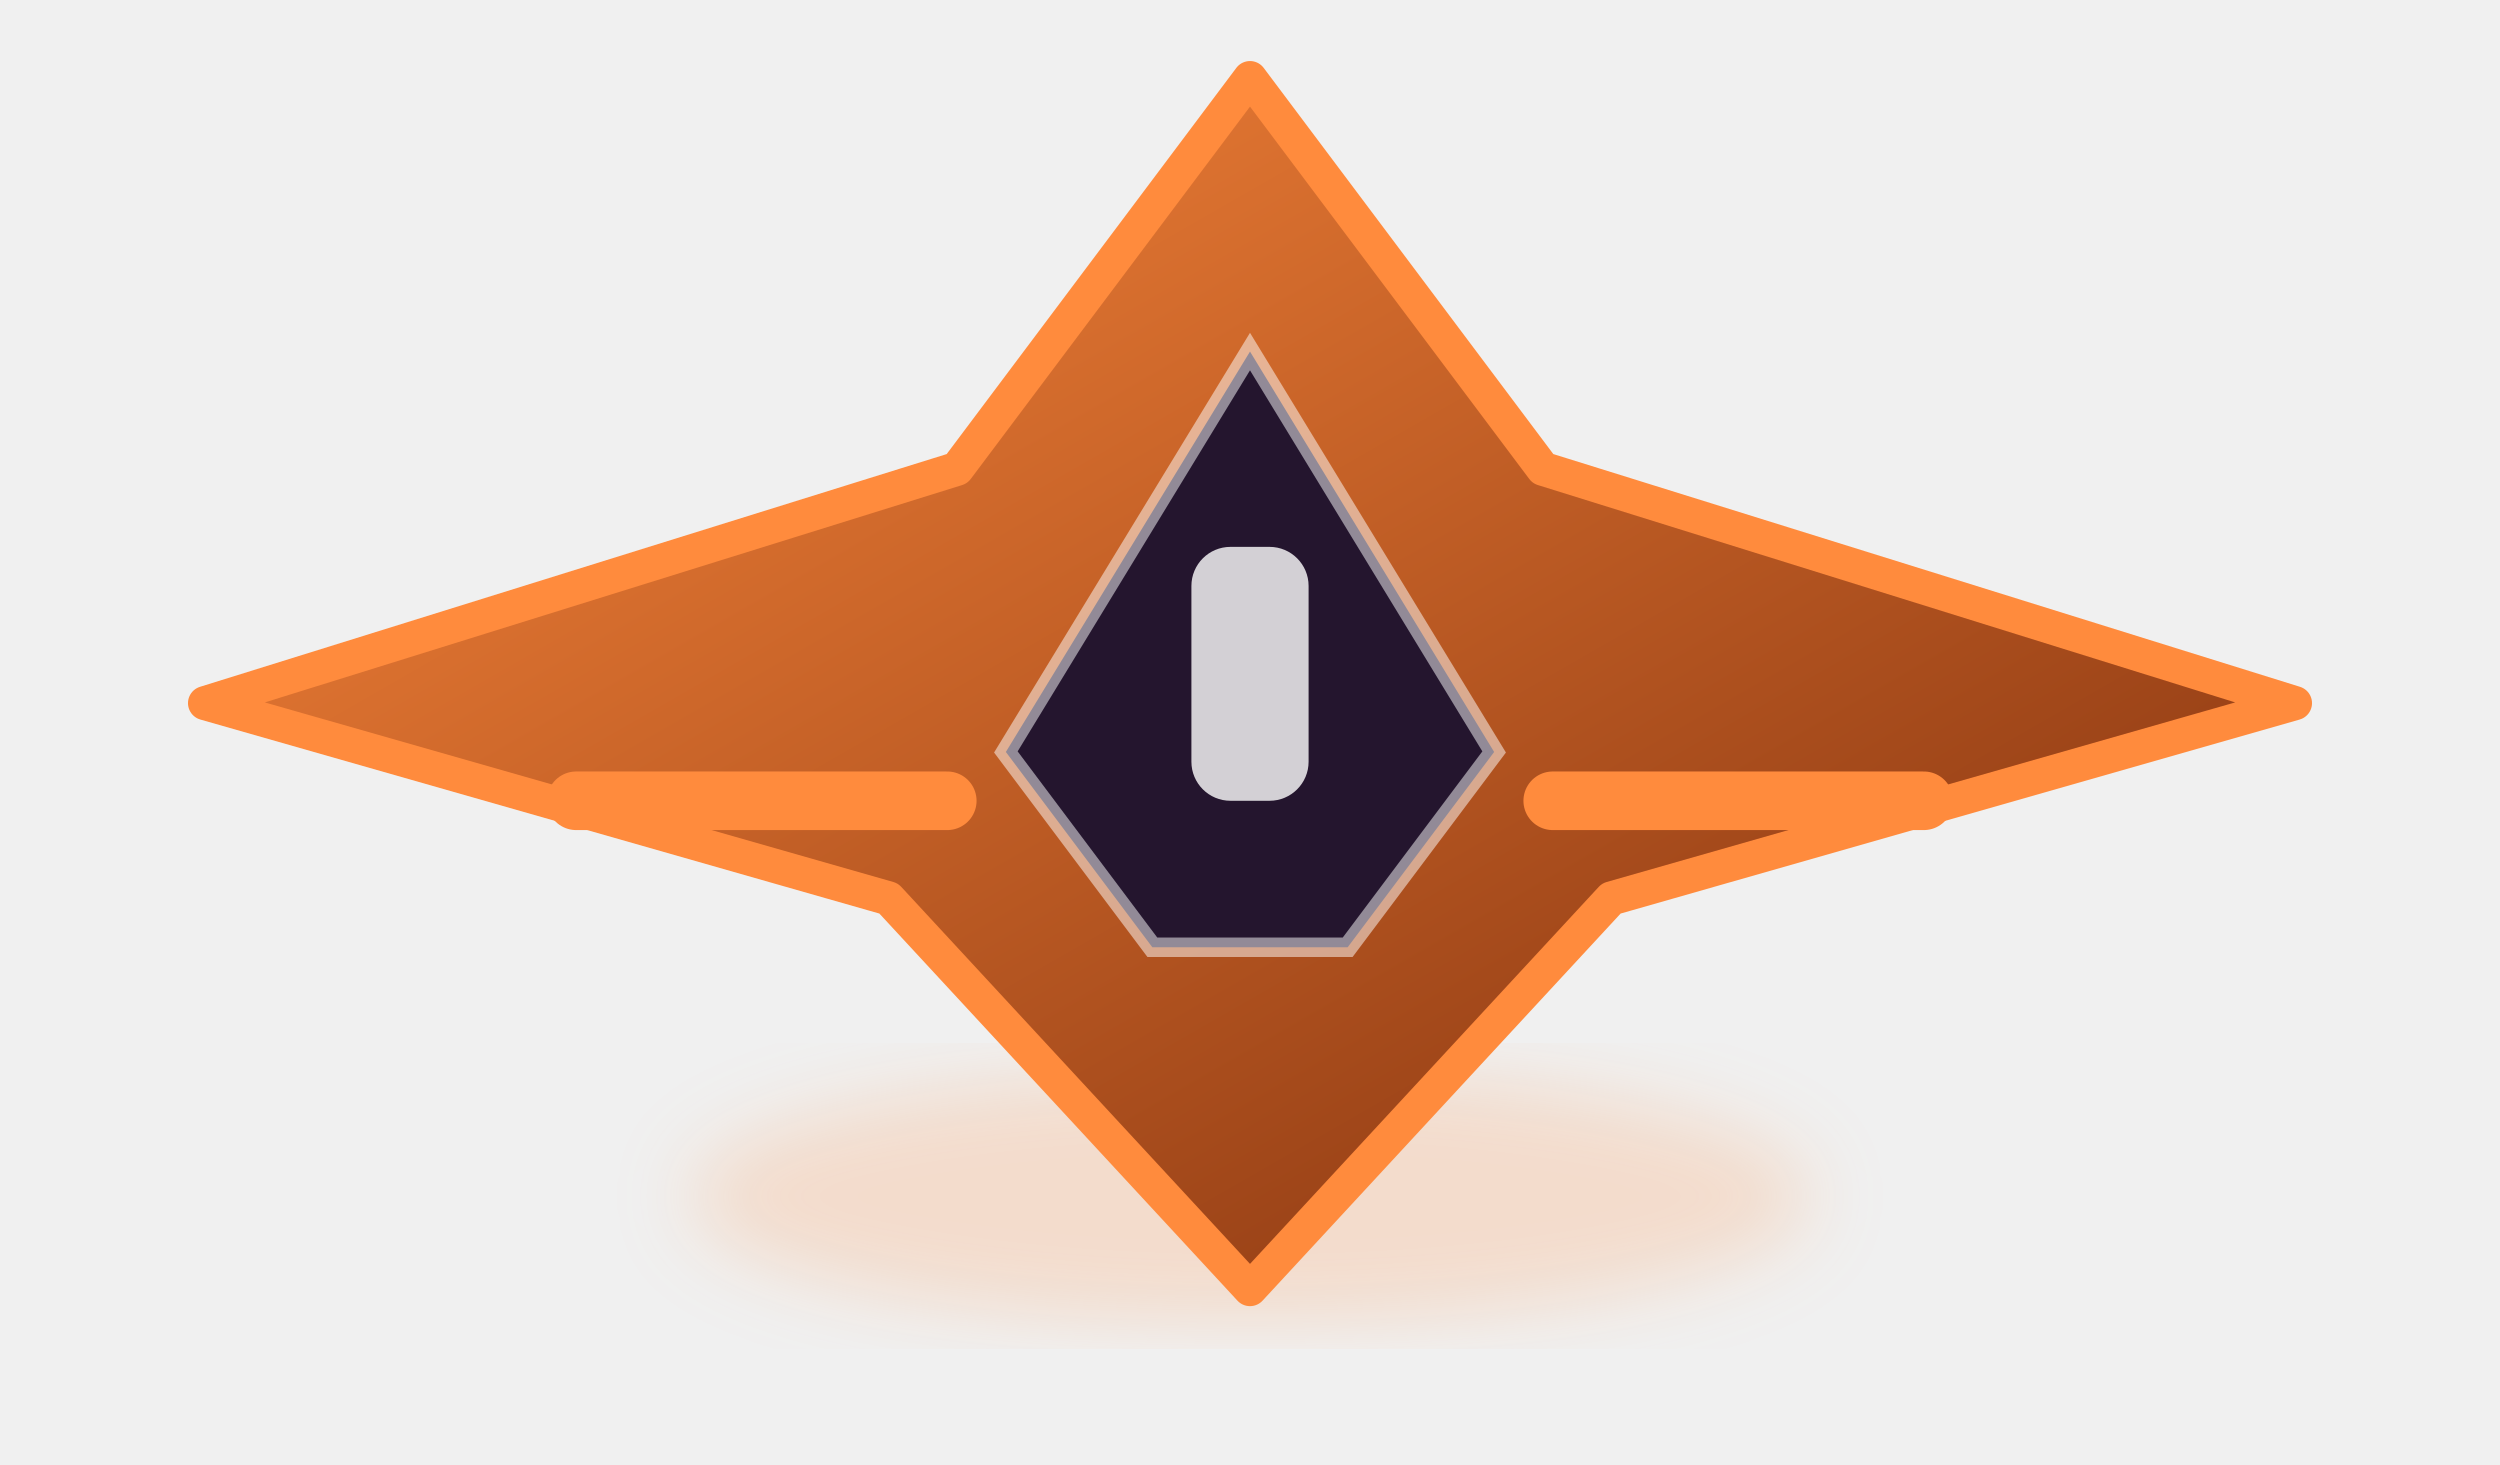
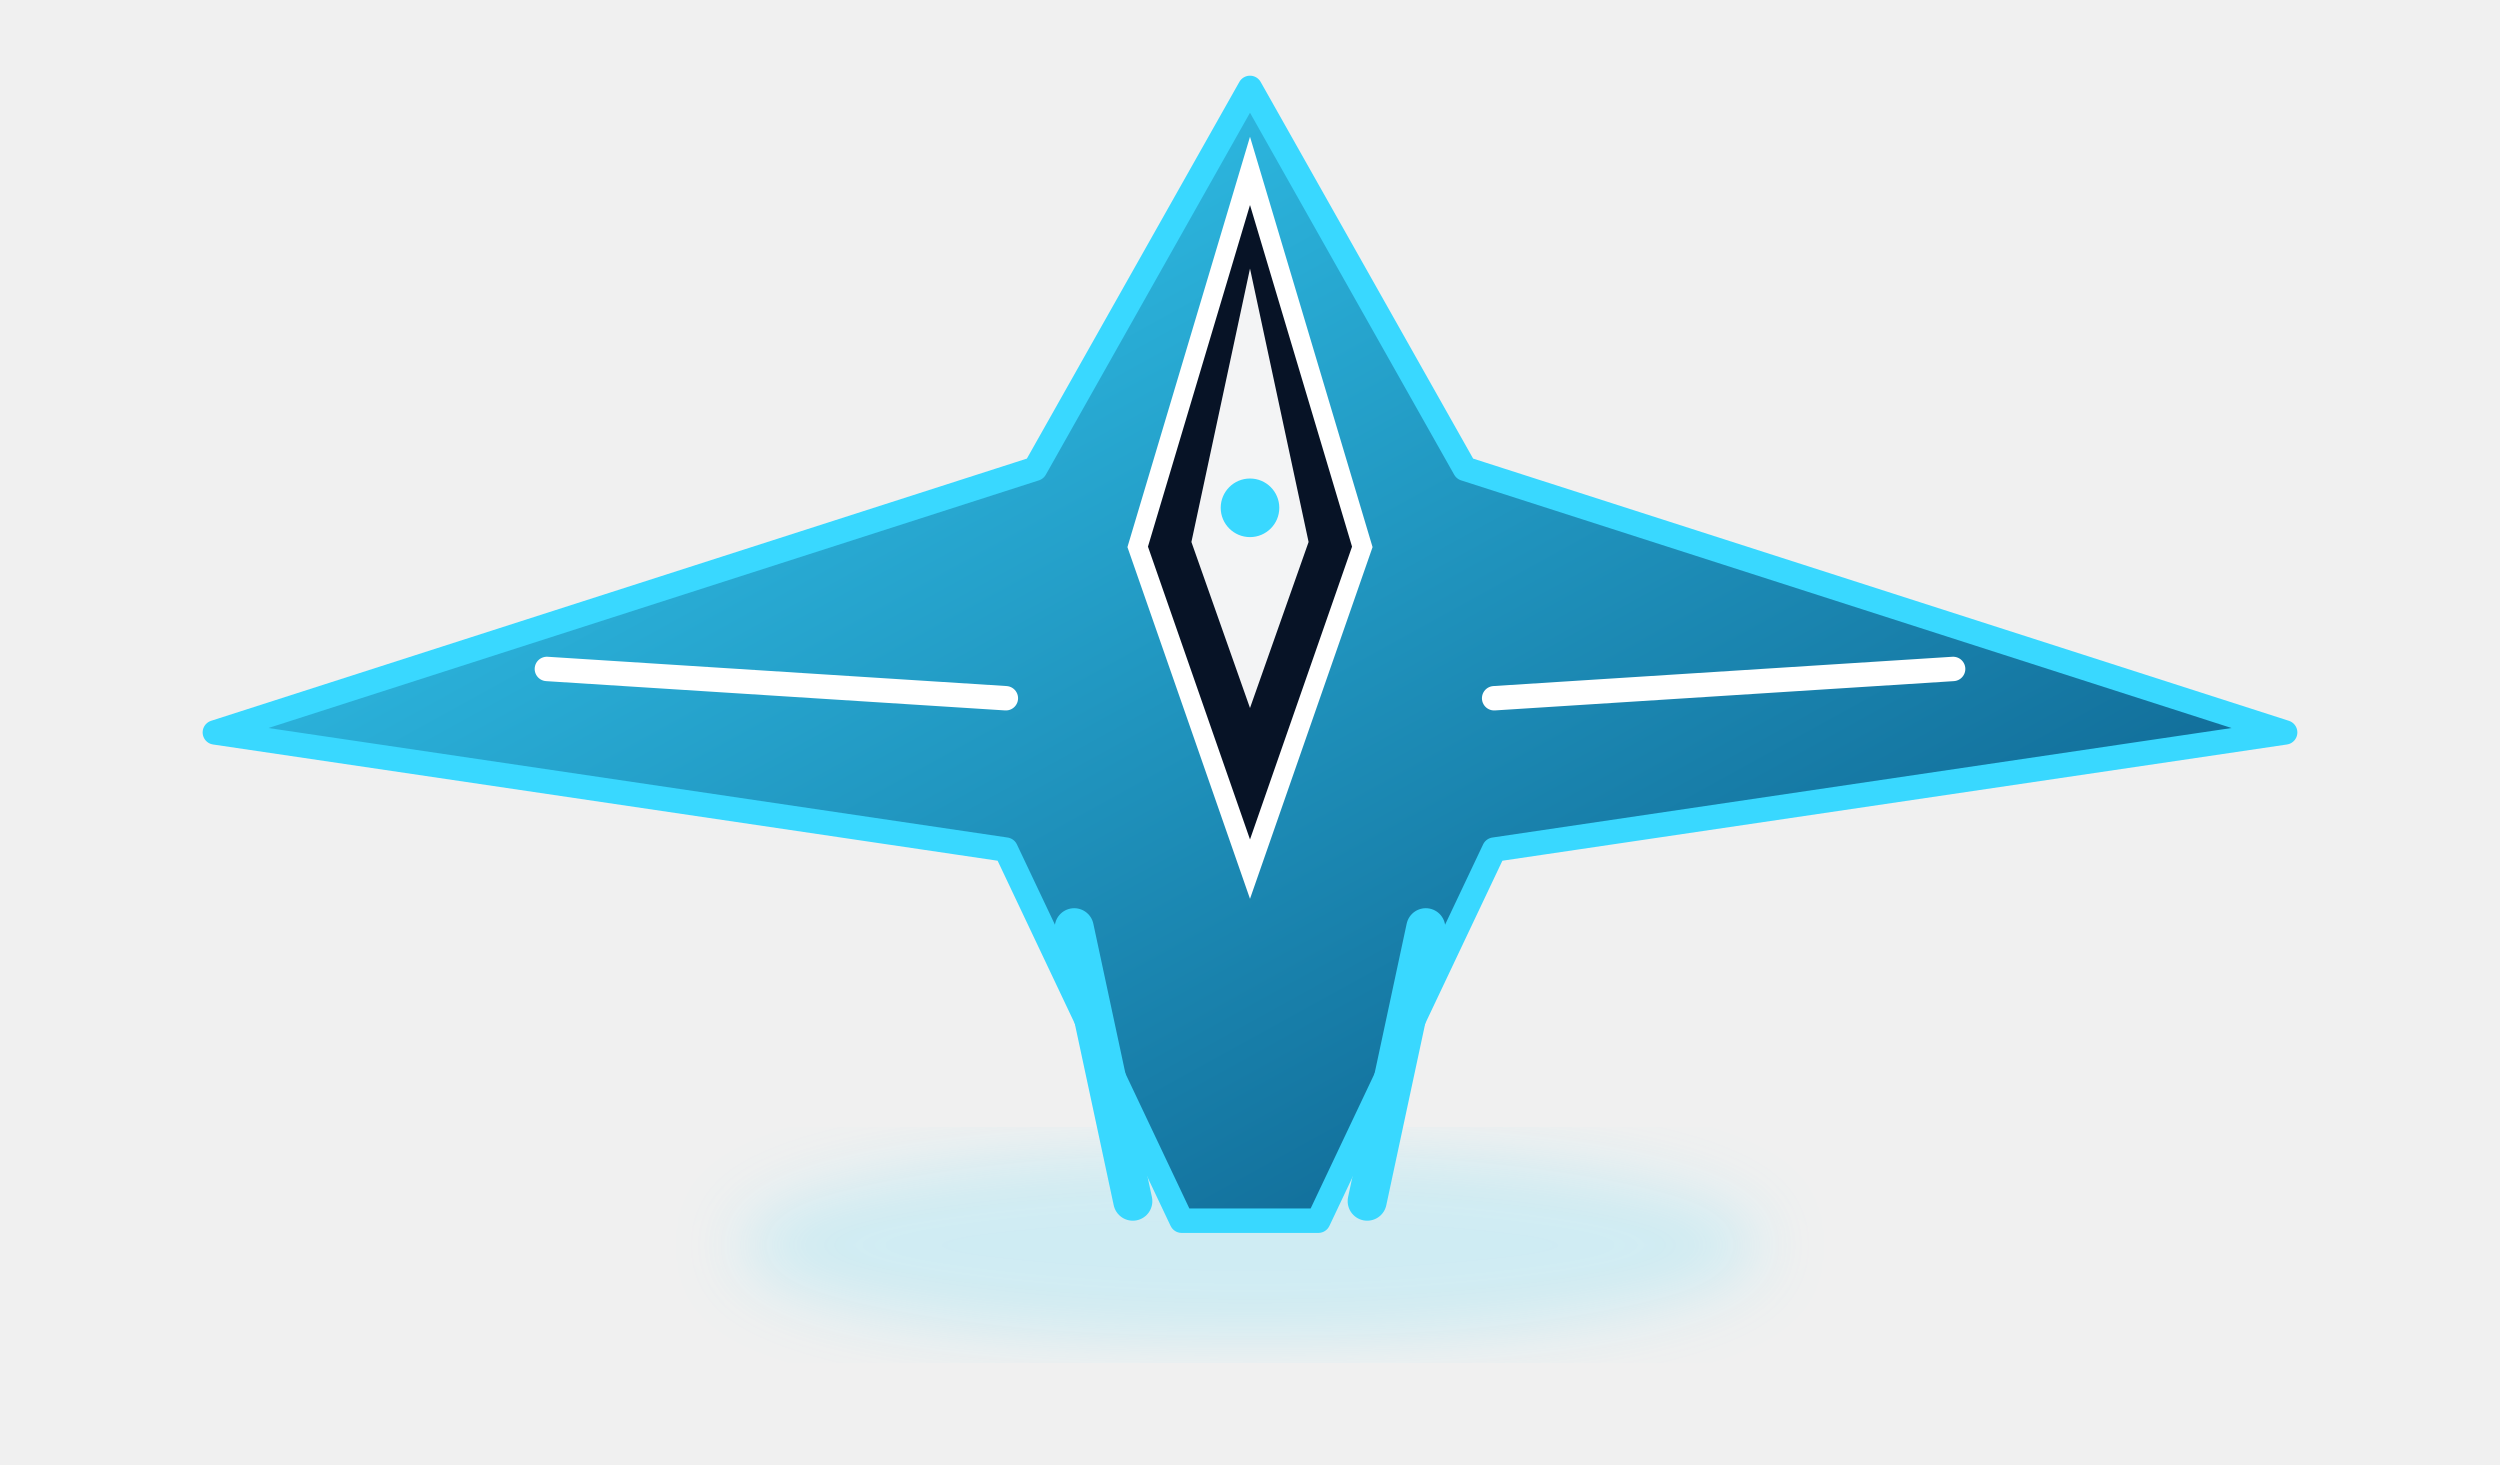
- <svg xmlns="http://www.w3.org/2000/svg" width="512" height="300">
+ <svg xmlns="http://www.w3.org/2000/svg" width="512" height="300" viewBox="0 0 512 300">
  <defs>
    <linearGradient id="g" x1="0" y1="0" x2="1" y2="1">
-       <stop stop-color="#ff8b3d" />
-       <stop offset="1" stop-color="#7a2b0b" />
+       <stop stop-color="#39d8ff" />
+       <stop offset="1" stop-color="#07517e" />
    </linearGradient>
    <filter id="gl">
-       <feGaussianBlur stdDeviation="8" />
+       <feGaussianBlur stdDeviation="7" />
    </filter>
  </defs>
-   <ellipse cx="256" cy="245" rx="115" ry="26" fill="#ff8b3d" opacity=".2" filter="url(#gl)" />
-   <path d="M256 16 L316 96 L470 144 L330 184 L256 264 L182 184 L42 144 L196 96 Z" fill="url(#g)" stroke="#ff8b3d" stroke-width="7" stroke-linejoin="round" />
-   <path d="M206 154 L256 72 L306 154 L276 194 L236 194 Z" fill="#24152e" stroke="#fff" stroke-opacity=".5" stroke-width="4" />
-   <rect x="244" y="112" width="24" height="52" rx="8" fill="#fff" opacity=".8" />
-   <path d="M118 164 H194 M318 164 H394" stroke="#ff8b3d" stroke-width="12" stroke-linecap="round" />
+   <ellipse cx="256" cy="255" rx="105" ry="20" fill="#39d8ff" opacity=".18" filter="url(#gl)" />
+   <path d="M256 18 L300 96 L468 150 L306 174 L270 250 L242 250 L206 174 L44 150 L212 96 Z" fill="url(#g)" stroke="#39d8ff" stroke-width="5" stroke-linejoin="round" />
+   <path d="M256 35 L279 112 L256 178 L233 112 Z" fill="#071326" stroke="#ffffff" stroke-width="4" />
+   <path d="M256 55 L268 111 L256 145 L244 111 Z" fill="#ffffff" opacity=".95" />
+   <circle cx="256" cy="104" r="6" fill="#39d8ff" />
+   <path d="M112 137 L206 143 M400 137 L306 143" stroke="#ffffff" stroke-width="5" stroke-linecap="round" />
+   <path d="M220 190 L232 246 M292 190 L280 246" stroke="#39d8ff" stroke-width="8" stroke-linecap="round" />
</svg>
